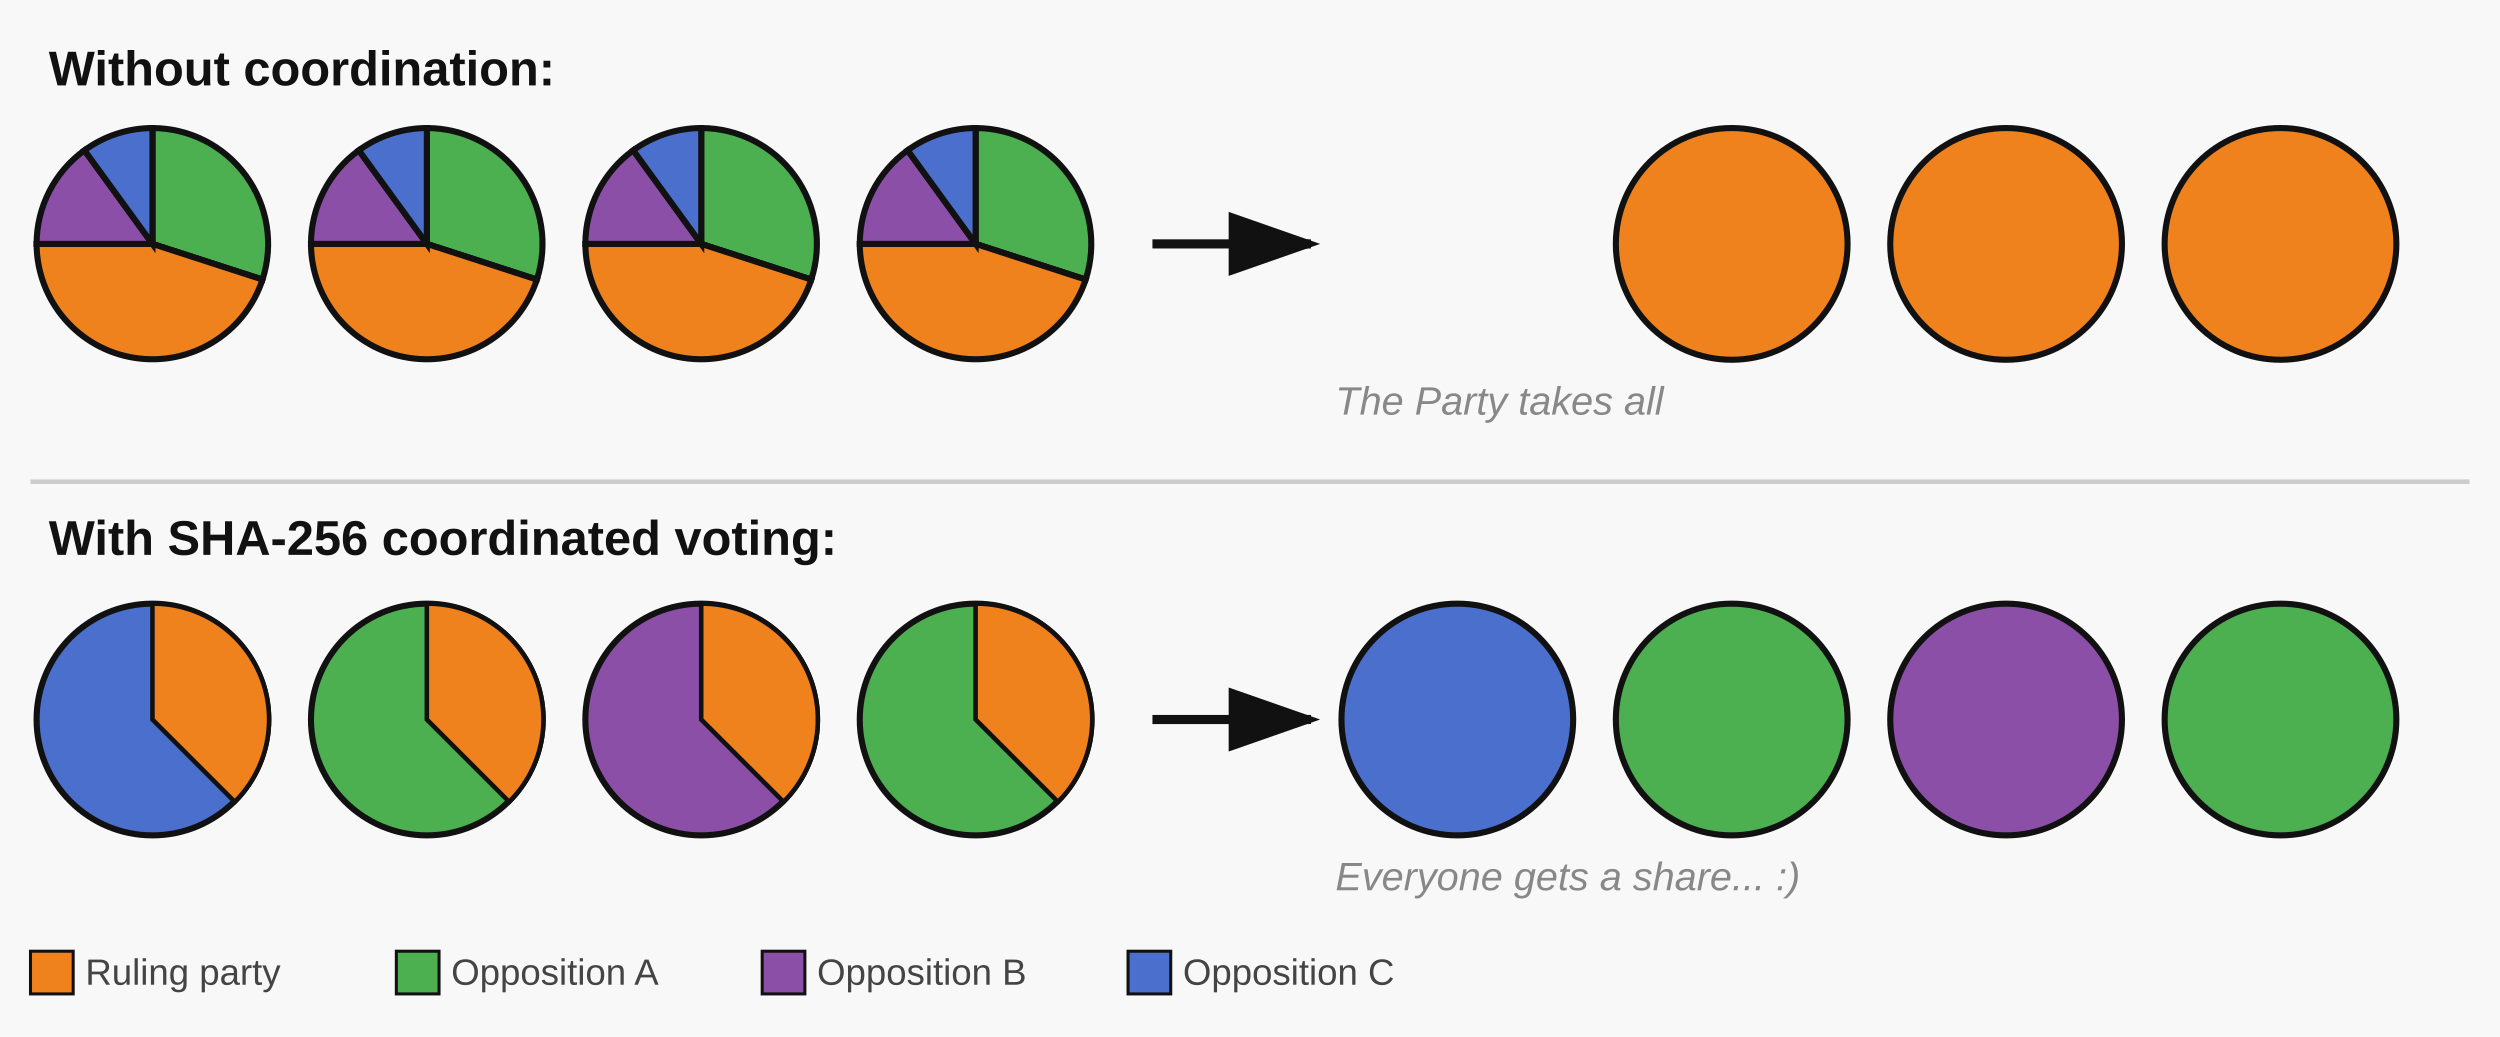
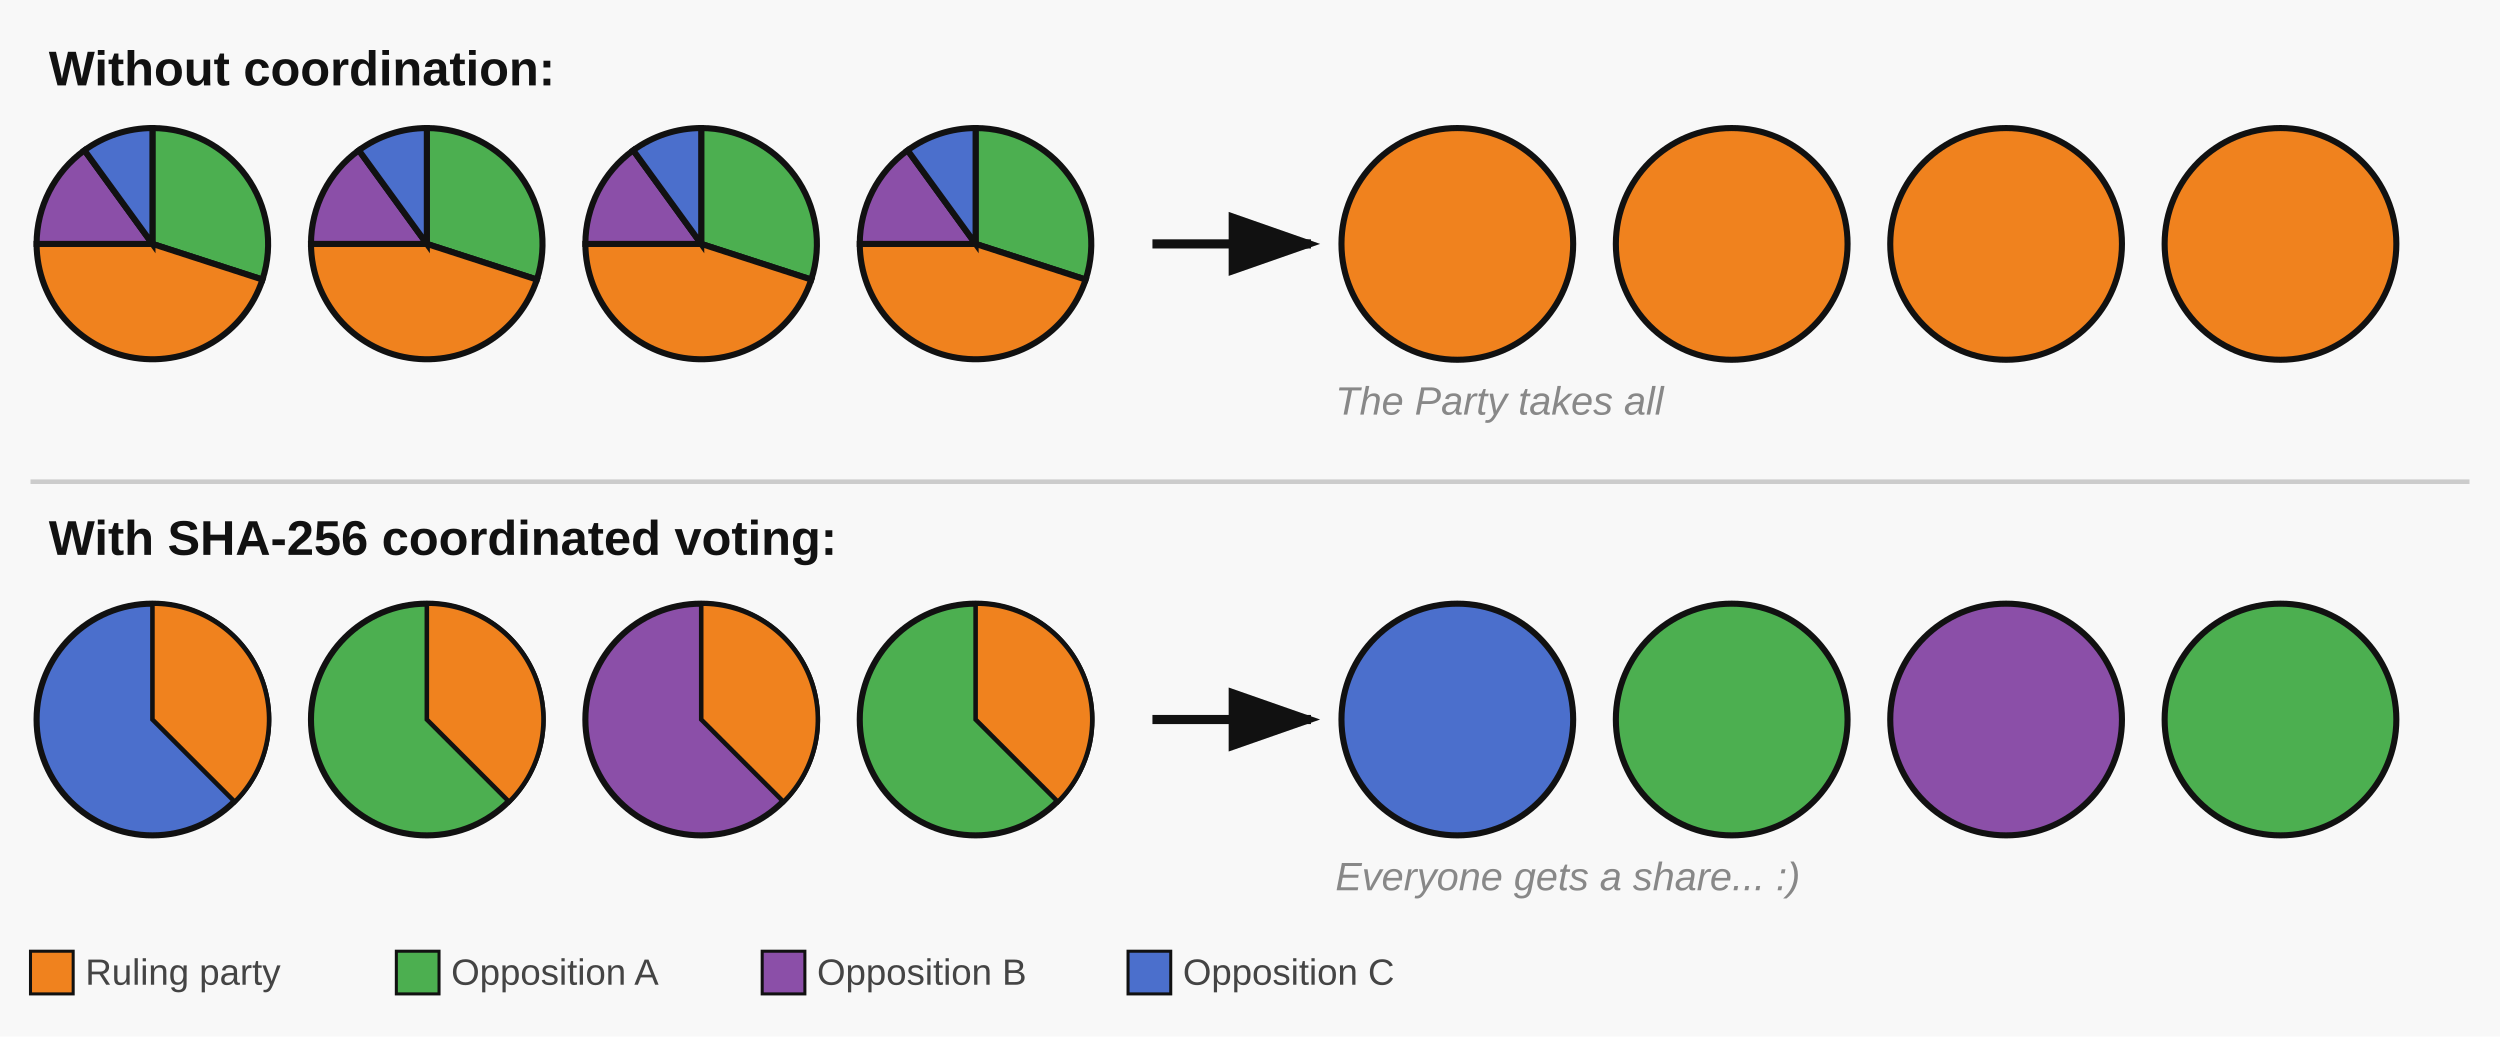
<svg xmlns="http://www.w3.org/2000/svg" viewBox="0 0 820 340" width="820" height="340" font-family="Arial, sans-serif">
  <rect width="820" height="340" fill="#f8f8f8" />
  <defs>
    <marker id="arr" markerWidth="10" markerHeight="7" refX="9" refY="3.5" orient="auto">
      <polygon points="0 0, 10 3.5, 0 7" fill="#111" />
    </marker>
    <symbol id="p-split" viewBox="-40 -40 80 80">
      <path d="M0,0 L0,-38 A38,38 0 0,1 36.1,11.7 Z" fill="#4CAF50" stroke="#111" stroke-width="2" />
      <path d="M0,0 L36.1,11.7 A38,38 0 0,1 -38,0 Z" fill="#F0821E" stroke="#111" stroke-width="2" />
      <path d="M0,0 L-38,0 A38,38 0 0,1 -22.3,-30.7 Z" fill="#8B4FA8" stroke="#111" stroke-width="2" />
      <path d="M0,0 L-22.3,-30.7 A38,38 0 0,1 0,-38 Z" fill="#4B6FCC" stroke="#111" stroke-width="2" />
    </symbol>
    <symbol id="p-orange" viewBox="-40 -40 80 80">
      <circle r="38" fill="#F0821E" stroke="#111" stroke-width="2" />
    </symbol>
    <symbol id="p-blue-wins" viewBox="-40 -40 80 80">
      <circle r="38" fill="#4B6FCC" stroke="#111" stroke-width="2" />
      <path d="M0,0 L0,-38 A38,38 0 0,1 27,27 Z" fill="#F0821E" stroke="#111" stroke-width="1.5" />
    </symbol>
    <symbol id="p-green-wins" viewBox="-40 -40 80 80">
      <circle r="38" fill="#4CAF50" stroke="#111" stroke-width="2" />
      <path d="M0,0 L0,-38 A38,38 0 0,1 27,27 Z" fill="#F0821E" stroke="#111" stroke-width="1.5" />
    </symbol>
    <symbol id="p-purple-wins" viewBox="-40 -40 80 80">
      <circle r="38" fill="#8B4FA8" stroke="#111" stroke-width="2" />
      <path d="M0,0 L0,-38 A38,38 0 0,1 27,27 Z" fill="#F0821E" stroke="#111" stroke-width="1.5" />
    </symbol>
    <symbol id="r-blue" viewBox="-40 -40 80 80">
      <circle r="38" fill="#4B6FCC" stroke="#111" stroke-width="2" />
    </symbol>
    <symbol id="r-green" viewBox="-40 -40 80 80">
      <circle r="38" fill="#4CAF50" stroke="#111" stroke-width="2" />
    </symbol>
    <symbol id="r-purple" viewBox="-40 -40 80 80">
      <circle r="38" fill="#8B4FA8" stroke="#111" stroke-width="2" />
    </symbol>
    <symbol id="r-green2" viewBox="-40 -40 80 80">
      <circle r="38" fill="#4CAF50" stroke="#111" stroke-width="2" />
    </symbol>
  </defs>
  <text x="16" y="28" font-size="16" font-weight="bold" fill="#111">Without coordination:</text>
  <use href="#p-split" x="10" y="40" width="80" height="80" />
  <use href="#p-split" x="100" y="40" width="80" height="80" />
  <use href="#p-split" x="190" y="40" width="80" height="80" />
  <use href="#p-split" x="280" y="40" width="80" height="80" />
  <line x1="378" y1="80" x2="430" y2="80" stroke="#111" stroke-width="3" marker-end="url(#arr)" />
-   <use href="#r-orange" x="438" y="40" width="80" height="80" />
+   <use href="#p-orange" x="438" y="40" width="80" height="80" />
  <use href="#p-orange" x="528" y="40" width="80" height="80" />
  <use href="#p-orange" x="618" y="40" width="80" height="80" />
  <use href="#p-orange" x="708" y="40" width="80" height="80" />
  <text x="438" y="136" font-size="13" fill="#888" font-style="italic">The Party takes all</text>
  <line x1="10" y1="158" x2="810" y2="158" stroke="#ccc" stroke-width="1.5" />
  <text x="16" y="182" font-size="16" font-weight="bold" fill="#111">With SHA-256 coordinated voting:</text>
  <use href="#p-blue-wins" x="10" y="196" width="80" height="80" />
  <use href="#p-green-wins" x="100" y="196" width="80" height="80" />
  <use href="#p-purple-wins" x="190" y="196" width="80" height="80" />
  <use href="#p-green-wins" x="280" y="196" width="80" height="80" />
  <line x1="378" y1="236" x2="430" y2="236" stroke="#111" stroke-width="3" marker-end="url(#arr)" />
  <use href="#r-blue" x="438" y="196" width="80" height="80" />
  <use href="#r-green" x="528" y="196" width="80" height="80" />
  <use href="#r-purple" x="618" y="196" width="80" height="80" />
  <use href="#r-green2" x="708" y="196" width="80" height="80" />
  <text x="438" y="292" font-size="13" fill="#888" font-style="italic">Everyone gets a share... :)</text>
  <rect x="10" y="312" width="14" height="14" fill="#F0821E" stroke="#111" stroke-width="1" />
  <text x="28" y="323" font-size="12" fill="#444">Ruling party</text>
  <rect x="130" y="312" width="14" height="14" fill="#4CAF50" stroke="#111" stroke-width="1" />
  <text x="148" y="323" font-size="12" fill="#444">Opposition A</text>
  <rect x="250" y="312" width="14" height="14" fill="#8B4FA8" stroke="#111" stroke-width="1" />
  <text x="268" y="323" font-size="12" fill="#444">Opposition B</text>
  <rect x="370" y="312" width="14" height="14" fill="#4B6FCC" stroke="#111" stroke-width="1" />
  <text x="388" y="323" font-size="12" fill="#444">Opposition C</text>
</svg>
